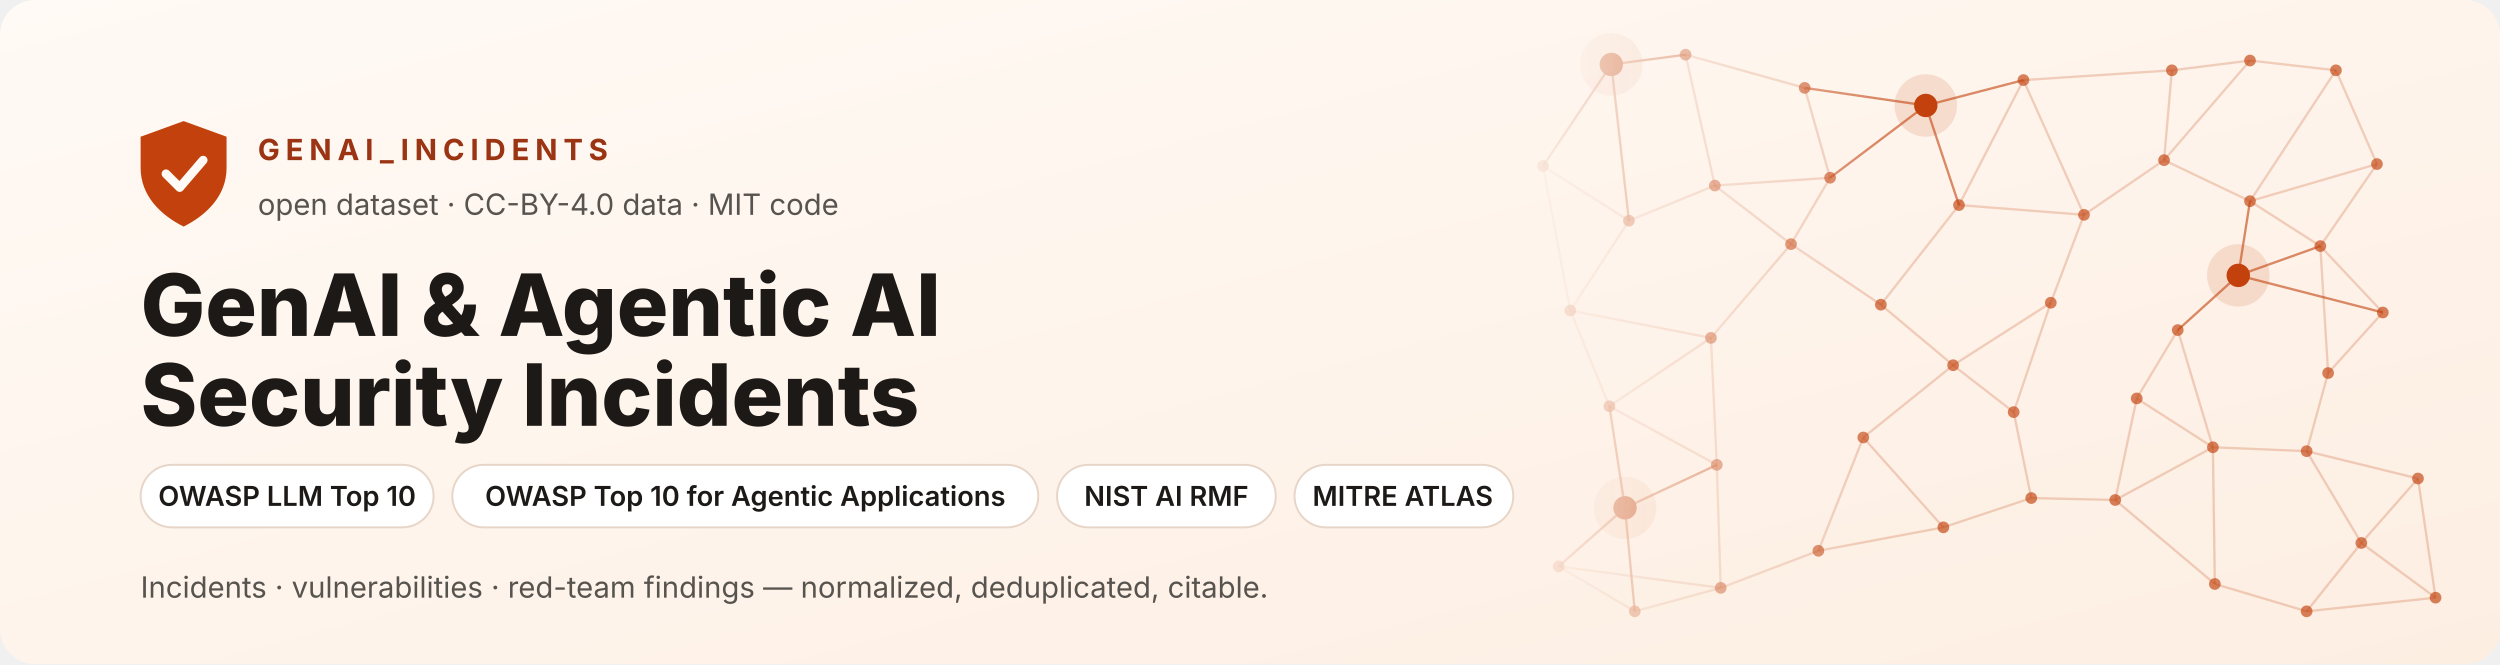
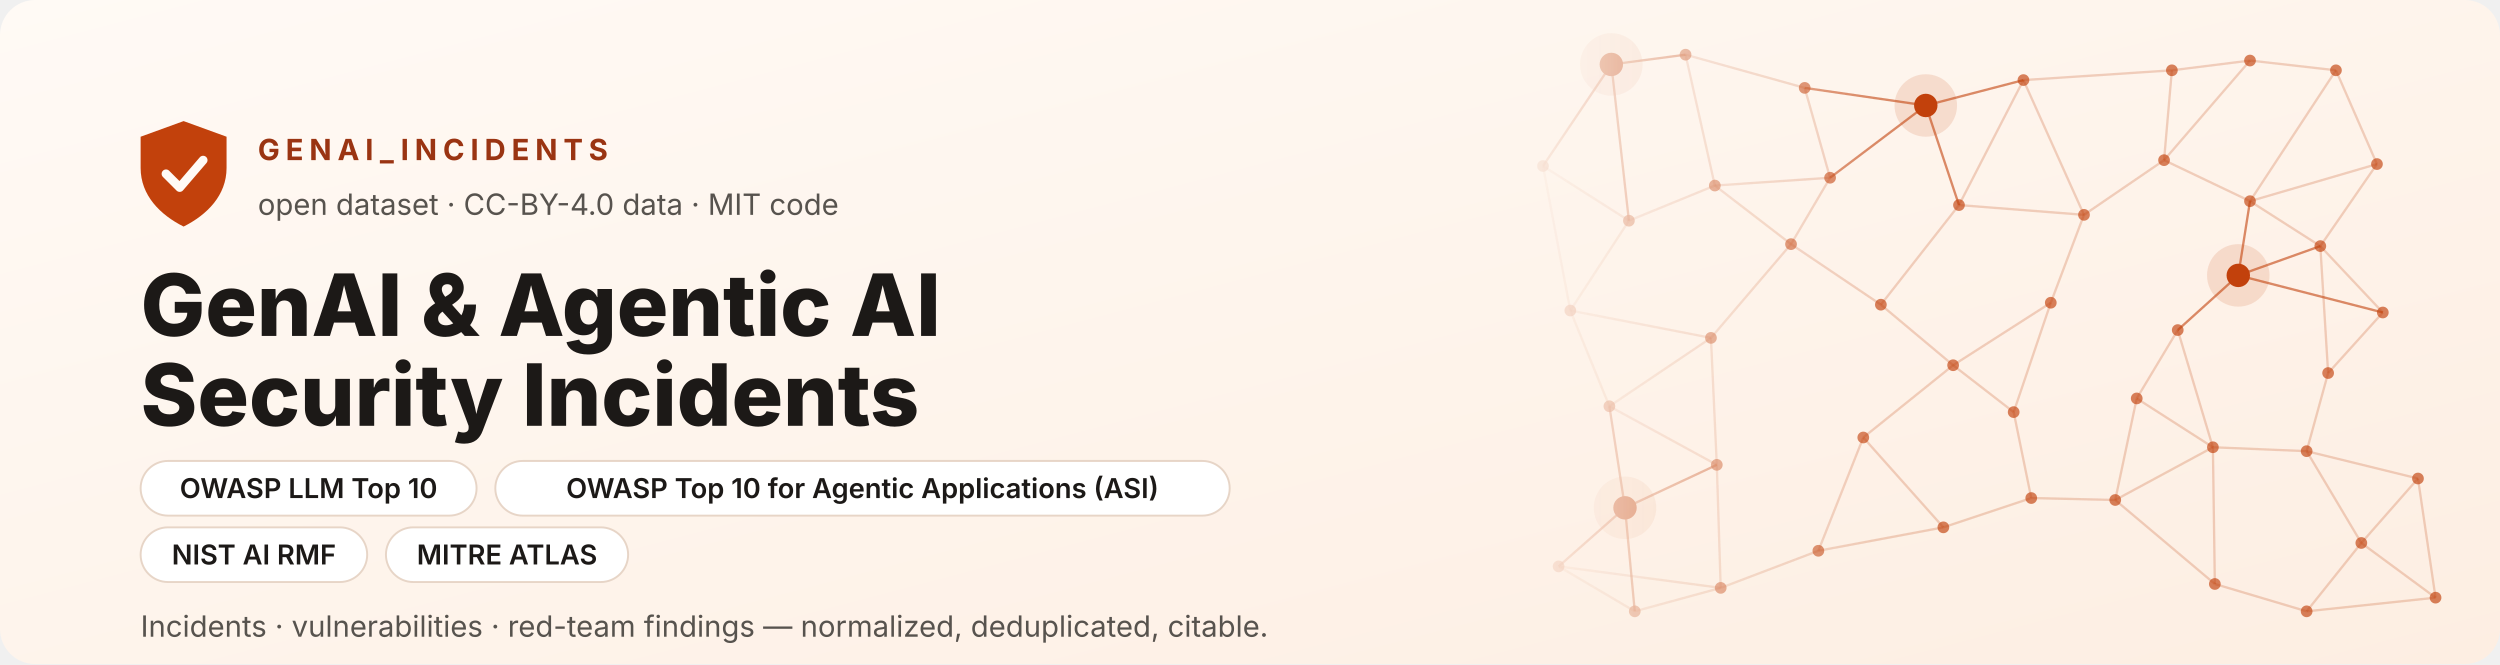
<svg xmlns="http://www.w3.org/2000/svg" viewBox="0 0 1280 340" width="1280" height="340" role="img" aria-label="GenAI and Agentic AI Security Incidents: one queryable index of AI security incidents, vulnerabilities, and red-team findings" font-family="Inter,Segoe UI,system-ui,-apple-system,Roboto,Helvetica,Arial,sans-serif">
  <defs>
    <linearGradient id="bg" x1="0" y1="0" x2="1" y2="1">
      <stop offset="0" stop-color="#fffaf5" />
      <stop offset="1" stop-color="#fdeee2" />
    </linearGradient>
    <linearGradient id="mg" x1="0" x2="1">
      <stop offset="0.6" stop-color="#000" />
      <stop offset="0.75" stop-color="#fff" />
    </linearGradient>
    <mask id="m">
      <rect width="1280" height="340" fill="url(#mg)" />
    </mask>
  </defs>
  <rect width="1280" height="340" rx="18" fill="url(#bg)" />
  <g mask="url(#m)">
    <line x1="1000" y1="187" x2="1031" y2="211" stroke="#c2410c" stroke-opacity="0.22" stroke-width="1.2" />
    <line x1="1000" y1="187" x2="1050" y2="155" stroke="#c2410c" stroke-opacity="0.22" stroke-width="1.2" />
    <line x1="1000" y1="187" x2="963" y2="156" stroke="#c2410c" stroke-opacity="0.22" stroke-width="1.2" />
    <line x1="1000" y1="187" x2="954" y2="224" stroke="#c2410c" stroke-opacity="0.22" stroke-width="1.2" />
    <line x1="1220" y1="160" x2="1146" y2="141" stroke="#c2410c" stroke-opacity="0.6" stroke-width="1.2" />
    <line x1="1220" y1="160" x2="1192" y2="191" stroke="#c2410c" stroke-opacity="0.22" stroke-width="1.2" />
    <line x1="1220" y1="160" x2="1188" y2="126" stroke="#c2410c" stroke-opacity="0.22" stroke-width="1.2" />
    <line x1="876" y1="173" x2="804" y2="159" stroke="#c2410c" stroke-opacity="0.22" stroke-width="1.2" />
    <line x1="876" y1="173" x2="824" y2="208" stroke="#c2410c" stroke-opacity="0.22" stroke-width="1.2" />
    <line x1="876" y1="173" x2="879" y2="238" stroke="#c2410c" stroke-opacity="0.22" stroke-width="1.2" />
    <line x1="876" y1="173" x2="917" y2="125" stroke="#c2410c" stroke-opacity="0.22" stroke-width="1.2" />
    <line x1="1083" y1="256" x2="1094" y2="204" stroke="#c2410c" stroke-opacity="0.22" stroke-width="1.2" />
    <line x1="1083" y1="256" x2="1134" y2="299" stroke="#c2410c" stroke-opacity="0.22" stroke-width="1.2" />
    <line x1="1083" y1="256" x2="1133" y2="229" stroke="#c2410c" stroke-opacity="0.22" stroke-width="1.2" />
    <line x1="1083" y1="256" x2="1040" y2="255" stroke="#c2410c" stroke-opacity="0.22" stroke-width="1.2" />
    <line x1="834" y1="113" x2="878" y2="95" stroke="#c2410c" stroke-opacity="0.22" stroke-width="1.2" />
    <line x1="834" y1="113" x2="804" y2="159" stroke="#c2410c" stroke-opacity="0.22" stroke-width="1.2" />
    <line x1="834" y1="113" x2="790" y2="85" stroke="#c2410c" stroke-opacity="0.22" stroke-width="1.2" />
    <line x1="834" y1="113" x2="825" y2="33" stroke="#c2410c" stroke-opacity="0.6" stroke-width="1.2" />
    <line x1="832" y1="260" x2="824" y2="208" stroke="#c2410c" stroke-opacity="0.6" stroke-width="1.2" />
    <line x1="832" y1="260" x2="879" y2="238" stroke="#c2410c" stroke-opacity="0.6" stroke-width="1.2" />
    <line x1="832" y1="260" x2="837" y2="313" stroke="#c2410c" stroke-opacity="0.6" stroke-width="1.2" />
    <line x1="832" y1="260" x2="798" y2="290" stroke="#c2410c" stroke-opacity="0.6" stroke-width="1.2" />
    <line x1="1112" y1="36" x2="1036" y2="41" stroke="#c2410c" stroke-opacity="0.22" stroke-width="1.2" />
    <line x1="1112" y1="36" x2="1108" y2="82" stroke="#c2410c" stroke-opacity="0.22" stroke-width="1.2" />
    <line x1="1112" y1="36" x2="1152" y2="31" stroke="#c2410c" stroke-opacity="0.22" stroke-width="1.2" />
    <line x1="1247" y1="306" x2="1238" y2="245" stroke="#c2410c" stroke-opacity="0.22" stroke-width="1.2" />
    <line x1="1247" y1="306" x2="1209" y2="278" stroke="#c2410c" stroke-opacity="0.22" stroke-width="1.2" />
    <line x1="1247" y1="306" x2="1181" y2="313" stroke="#c2410c" stroke-opacity="0.22" stroke-width="1.2" />
    <line x1="1094" y1="204" x2="1133" y2="229" stroke="#c2410c" stroke-opacity="0.22" stroke-width="1.2" />
    <line x1="1094" y1="204" x2="1115" y2="169" stroke="#c2410c" stroke-opacity="0.22" stroke-width="1.2" />
    <line x1="863" y1="28" x2="878" y2="95" stroke="#c2410c" stroke-opacity="0.22" stroke-width="1.2" />
    <line x1="863" y1="28" x2="924" y2="45" stroke="#c2410c" stroke-opacity="0.22" stroke-width="1.2" />
    <line x1="863" y1="28" x2="825" y2="33" stroke="#c2410c" stroke-opacity="0.6" stroke-width="1.2" />
    <line x1="1036" y1="41" x2="1003" y2="105" stroke="#c2410c" stroke-opacity="0.22" stroke-width="1.2" />
    <line x1="1036" y1="41" x2="986" y2="54" stroke="#c2410c" stroke-opacity="0.6" stroke-width="1.2" />
    <line x1="1036" y1="41" x2="1067" y2="110" stroke="#c2410c" stroke-opacity="0.22" stroke-width="1.2" />
    <line x1="878" y1="95" x2="937" y2="91" stroke="#c2410c" stroke-opacity="0.22" stroke-width="1.2" />
    <line x1="878" y1="95" x2="917" y2="125" stroke="#c2410c" stroke-opacity="0.22" stroke-width="1.2" />
    <line x1="804" y1="159" x2="790" y2="85" stroke="#c2410c" stroke-opacity="0.22" stroke-width="1.2" />
    <line x1="804" y1="159" x2="824" y2="208" stroke="#c2410c" stroke-opacity="0.22" stroke-width="1.2" />
    <line x1="995" y1="270" x2="931" y2="282" stroke="#c2410c" stroke-opacity="0.22" stroke-width="1.2" />
    <line x1="995" y1="270" x2="954" y2="224" stroke="#c2410c" stroke-opacity="0.22" stroke-width="1.2" />
    <line x1="995" y1="270" x2="1040" y2="255" stroke="#c2410c" stroke-opacity="0.22" stroke-width="1.2" />
    <line x1="1031" y1="211" x2="1050" y2="155" stroke="#c2410c" stroke-opacity="0.22" stroke-width="1.2" />
    <line x1="1031" y1="211" x2="1040" y2="255" stroke="#c2410c" stroke-opacity="0.22" stroke-width="1.2" />
    <line x1="1003" y1="105" x2="963" y2="156" stroke="#c2410c" stroke-opacity="0.22" stroke-width="1.2" />
    <line x1="1003" y1="105" x2="986" y2="54" stroke="#c2410c" stroke-opacity="0.6" stroke-width="1.2" />
    <line x1="1003" y1="105" x2="1067" y2="110" stroke="#c2410c" stroke-opacity="0.22" stroke-width="1.2" />
    <line x1="1181" y1="231" x2="1238" y2="245" stroke="#c2410c" stroke-opacity="0.22" stroke-width="1.2" />
    <line x1="1181" y1="231" x2="1133" y2="229" stroke="#c2410c" stroke-opacity="0.22" stroke-width="1.2" />
    <line x1="1181" y1="231" x2="1209" y2="278" stroke="#c2410c" stroke-opacity="0.22" stroke-width="1.2" />
    <line x1="1181" y1="231" x2="1192" y2="191" stroke="#c2410c" stroke-opacity="0.22" stroke-width="1.2" />
    <line x1="937" y1="91" x2="924" y2="45" stroke="#c2410c" stroke-opacity="0.22" stroke-width="1.2" />
    <line x1="937" y1="91" x2="986" y2="54" stroke="#c2410c" stroke-opacity="0.6" stroke-width="1.2" />
    <line x1="937" y1="91" x2="917" y2="125" stroke="#c2410c" stroke-opacity="0.22" stroke-width="1.2" />
    <line x1="924" y1="45" x2="986" y2="54" stroke="#c2410c" stroke-opacity="0.6" stroke-width="1.2" />
    <line x1="1146" y1="141" x2="1152" y2="103" stroke="#c2410c" stroke-opacity="0.6" stroke-width="1.2" />
    <line x1="1146" y1="141" x2="1115" y2="169" stroke="#c2410c" stroke-opacity="0.6" stroke-width="1.2" />
    <line x1="1146" y1="141" x2="1188" y2="126" stroke="#c2410c" stroke-opacity="0.6" stroke-width="1.2" />
    <line x1="790" y1="85" x2="825" y2="33" stroke="#c2410c" stroke-opacity="0.6" stroke-width="1.2" />
    <line x1="824" y1="208" x2="879" y2="238" stroke="#c2410c" stroke-opacity="0.22" stroke-width="1.2" />
    <line x1="1152" y1="103" x2="1217" y2="84" stroke="#c2410c" stroke-opacity="0.22" stroke-width="1.2" />
    <line x1="1152" y1="103" x2="1196" y2="36" stroke="#c2410c" stroke-opacity="0.22" stroke-width="1.2" />
    <line x1="1152" y1="103" x2="1108" y2="82" stroke="#c2410c" stroke-opacity="0.22" stroke-width="1.2" />
    <line x1="1152" y1="103" x2="1188" y2="126" stroke="#c2410c" stroke-opacity="0.22" stroke-width="1.2" />
    <line x1="1238" y1="245" x2="1209" y2="278" stroke="#c2410c" stroke-opacity="0.22" stroke-width="1.2" />
    <line x1="1050" y1="155" x2="1067" y2="110" stroke="#c2410c" stroke-opacity="0.22" stroke-width="1.2" />
    <line x1="879" y1="238" x2="881" y2="301" stroke="#c2410c" stroke-opacity="0.22" stroke-width="1.2" />
    <line x1="931" y1="282" x2="881" y2="301" stroke="#c2410c" stroke-opacity="0.22" stroke-width="1.2" />
    <line x1="931" y1="282" x2="954" y2="224" stroke="#c2410c" stroke-opacity="0.22" stroke-width="1.2" />
    <line x1="837" y1="313" x2="881" y2="301" stroke="#c2410c" stroke-opacity="0.22" stroke-width="1.2" />
    <line x1="837" y1="313" x2="798" y2="290" stroke="#c2410c" stroke-opacity="0.22" stroke-width="1.2" />
    <line x1="963" y1="156" x2="917" y2="125" stroke="#c2410c" stroke-opacity="0.22" stroke-width="1.2" />
    <line x1="1134" y1="299" x2="1133" y2="229" stroke="#c2410c" stroke-opacity="0.22" stroke-width="1.2" />
    <line x1="1134" y1="299" x2="1181" y2="313" stroke="#c2410c" stroke-opacity="0.22" stroke-width="1.2" />
    <line x1="881" y1="301" x2="798" y2="290" stroke="#c2410c" stroke-opacity="0.22" stroke-width="1.2" />
    <line x1="1067" y1="110" x2="1108" y2="82" stroke="#c2410c" stroke-opacity="0.22" stroke-width="1.2" />
    <line x1="1217" y1="84" x2="1196" y2="36" stroke="#c2410c" stroke-opacity="0.22" stroke-width="1.2" />
    <line x1="1217" y1="84" x2="1188" y2="126" stroke="#c2410c" stroke-opacity="0.22" stroke-width="1.2" />
    <line x1="1133" y1="229" x2="1115" y2="169" stroke="#c2410c" stroke-opacity="0.22" stroke-width="1.2" />
    <line x1="1209" y1="278" x2="1181" y2="313" stroke="#c2410c" stroke-opacity="0.22" stroke-width="1.2" />
    <line x1="1192" y1="191" x2="1188" y2="126" stroke="#c2410c" stroke-opacity="0.22" stroke-width="1.2" />
    <line x1="1196" y1="36" x2="1152" y2="31" stroke="#c2410c" stroke-opacity="0.22" stroke-width="1.2" />
    <line x1="1108" y1="82" x2="1152" y2="31" stroke="#c2410c" stroke-opacity="0.22" stroke-width="1.2" />
    <circle cx="1000" cy="187" r="3" fill="#c2410c" fill-opacity="0.65" />
    <circle cx="1220" cy="160" r="3" fill="#c2410c" fill-opacity="0.65" />
    <circle cx="876" cy="173" r="3" fill="#c2410c" fill-opacity="0.65" />
    <circle cx="1083" cy="256" r="3" fill="#c2410c" fill-opacity="0.65" />
    <circle cx="834" cy="113" r="3" fill="#c2410c" fill-opacity="0.65" />
    <circle cx="832" cy="260" r="16" fill="#c2410c" fill-opacity="0.14" />
    <circle cx="832" cy="260" r="6" fill="#c2410c" />
    <circle cx="1112" cy="36" r="3" fill="#c2410c" fill-opacity="0.65" />
    <circle cx="1247" cy="306" r="3" fill="#c2410c" fill-opacity="0.65" />
    <circle cx="1094" cy="204" r="3" fill="#c2410c" fill-opacity="0.65" />
    <circle cx="863" cy="28" r="3" fill="#c2410c" fill-opacity="0.65" />
    <circle cx="1036" cy="41" r="3" fill="#c2410c" fill-opacity="0.65" />
    <circle cx="878" cy="95" r="3" fill="#c2410c" fill-opacity="0.65" />
    <circle cx="804" cy="159" r="3" fill="#c2410c" fill-opacity="0.65" />
    <circle cx="995" cy="270" r="3" fill="#c2410c" fill-opacity="0.65" />
    <circle cx="1031" cy="211" r="3" fill="#c2410c" fill-opacity="0.65" />
    <circle cx="1003" cy="105" r="3" fill="#c2410c" fill-opacity="0.65" />
    <circle cx="1181" cy="231" r="3" fill="#c2410c" fill-opacity="0.65" />
    <circle cx="937" cy="91" r="3" fill="#c2410c" fill-opacity="0.65" />
    <circle cx="924" cy="45" r="3" fill="#c2410c" fill-opacity="0.65" />
    <circle cx="1146" cy="141" r="16" fill="#c2410c" fill-opacity="0.14" />
    <circle cx="1146" cy="141" r="6" fill="#c2410c" />
    <circle cx="790" cy="85" r="3" fill="#c2410c" fill-opacity="0.65" />
    <circle cx="824" cy="208" r="3" fill="#c2410c" fill-opacity="0.65" />
    <circle cx="1152" cy="103" r="3" fill="#c2410c" fill-opacity="0.65" />
    <circle cx="1238" cy="245" r="3" fill="#c2410c" fill-opacity="0.65" />
    <circle cx="1050" cy="155" r="3" fill="#c2410c" fill-opacity="0.65" />
    <circle cx="879" cy="238" r="3" fill="#c2410c" fill-opacity="0.65" />
    <circle cx="931" cy="282" r="3" fill="#c2410c" fill-opacity="0.65" />
    <circle cx="837" cy="313" r="3" fill="#c2410c" fill-opacity="0.65" />
    <circle cx="963" cy="156" r="3" fill="#c2410c" fill-opacity="0.65" />
    <circle cx="1134" cy="299" r="3" fill="#c2410c" fill-opacity="0.65" />
    <circle cx="881" cy="301" r="3" fill="#c2410c" fill-opacity="0.65" />
    <circle cx="986" cy="54" r="16" fill="#c2410c" fill-opacity="0.14" />
    <circle cx="986" cy="54" r="6" fill="#c2410c" />
    <circle cx="1067" cy="110" r="3" fill="#c2410c" fill-opacity="0.65" />
    <circle cx="1217" cy="84" r="3" fill="#c2410c" fill-opacity="0.65" />
    <circle cx="798" cy="290" r="3" fill="#c2410c" fill-opacity="0.65" />
    <circle cx="1133" cy="229" r="3" fill="#c2410c" fill-opacity="0.65" />
    <circle cx="954" cy="224" r="3" fill="#c2410c" fill-opacity="0.65" />
    <circle cx="1209" cy="278" r="3" fill="#c2410c" fill-opacity="0.65" />
    <circle cx="1192" cy="191" r="3" fill="#c2410c" fill-opacity="0.65" />
    <circle cx="1115" cy="169" r="3" fill="#c2410c" fill-opacity="0.65" />
    <circle cx="825" cy="33" r="16" fill="#c2410c" fill-opacity="0.14" />
    <circle cx="825" cy="33" r="6" fill="#c2410c" />
    <circle cx="1196" cy="36" r="3" fill="#c2410c" fill-opacity="0.65" />
    <circle cx="1108" cy="82" r="3" fill="#c2410c" fill-opacity="0.65" />
    <circle cx="917" cy="125" r="3" fill="#c2410c" fill-opacity="0.65" />
    <circle cx="1040" cy="255" r="3" fill="#c2410c" fill-opacity="0.65" />
    <circle cx="1188" cy="126" r="3" fill="#c2410c" fill-opacity="0.65" />
    <circle cx="1152" cy="31" r="3" fill="#c2410c" fill-opacity="0.65" />
    <circle cx="1181" cy="313" r="3" fill="#c2410c" fill-opacity="0.65" />
  </g>
  <g transform="translate(72,62)">
    <path d="M22 0 L44 8 V24 C44 38 34 48 22 54 C10 48 0 38 0 24 V8 Z" fill="#c2410c" />
    <path d="M13 27 l7 7 l12 -14" fill="none" stroke="#fffaf5" stroke-width="4.5" stroke-linecap="round" stroke-linejoin="round" />
  </g>
  <text x="132" y="82" font-size="15" font-weight="700" letter-spacing="3" fill="#9a3412">GENAI_INCIDENTS</text>
  <text x="132" y="110" font-size="15" fill="#57534e">open dataset · CC-BY-4.0 data · MIT code</text>
  <text x="72" y="172" font-size="44" font-weight="800" fill="#1c1917">GenAI &amp; Agentic AI</text>
  <text x="72" y="218" font-size="44" font-weight="800" fill="#1c1917">Security Incidents</text>
-   <rect x="72" y="238" width="150" height="32" rx="16" fill="#ffffff" stroke="#e7d5c7" />
-   <text x="147" y="259" text-anchor="middle" font-size="14" font-weight="600" fill="#1c1917">OWASP LLM Top 10</text>
-   <rect x="231.6" y="238" width="300" height="32" rx="16" fill="#ffffff" stroke="#e7d5c7" />
-   <text x="381.6" y="259" text-anchor="middle" font-size="14" font-weight="600" fill="#1c1917">OWASP Top 10 for Agentic Applications</text>
-   <rect x="541.2" y="238" width="112" height="32" rx="16" fill="#ffffff" stroke="#e7d5c7" />
-   <text x="597.2" y="259" text-anchor="middle" font-size="14" font-weight="600" fill="#1c1917">NIST AI RMF</text>
-   <rect x="662.8" y="238" width="112" height="32" rx="16" fill="#ffffff" stroke="#e7d5c7" />
-   <text x="718.2" y="259" text-anchor="middle" font-size="14" font-weight="600" fill="#1c1917">MITRE ATLAS</text>
-   <text x="72" y="306" font-size="15" fill="#57534e">Incidents · vulnerabilities · red-team findings — normalized, deduplicated, citable.</text>
+   <rect x="72" y="236" width="172" height="28" rx="14" fill="#ffffff" stroke="#e7d5c7" />
+   <text x="158" y="255" text-anchor="middle" font-size="14" font-weight="600" fill="#1c1917">OWASP LLM Top 10</text>
+   <rect x="253.6" y="236" width="376" height="28" rx="14" fill="#ffffff" stroke="#e7d5c7" />
+   <text x="441.6" y="255" text-anchor="middle" font-size="14" font-weight="600" fill="#1c1917">OWASP Top 10 for Agentic Applications (ASI)</text>
+   <rect x="72" y="270" width="116" height="28" rx="14" fill="#ffffff" stroke="#e7d5c7" />
+   <text x="130" y="289" text-anchor="middle" font-size="14" font-weight="600" fill="#1c1917">NIST AI RMF</text>
+   <rect x="197.6" y="270" width="124" height="28" rx="14" fill="#ffffff" stroke="#e7d5c7" />
+   <text x="259.6" y="289" text-anchor="middle" font-size="14" font-weight="600" fill="#1c1917">MITRE ATLAS</text>
+   <text x="72" y="326" font-size="15" fill="#57534e">Incidents · vulnerabilities · red-team findings — normalized, deduplicated, citable.</text>
</svg>
